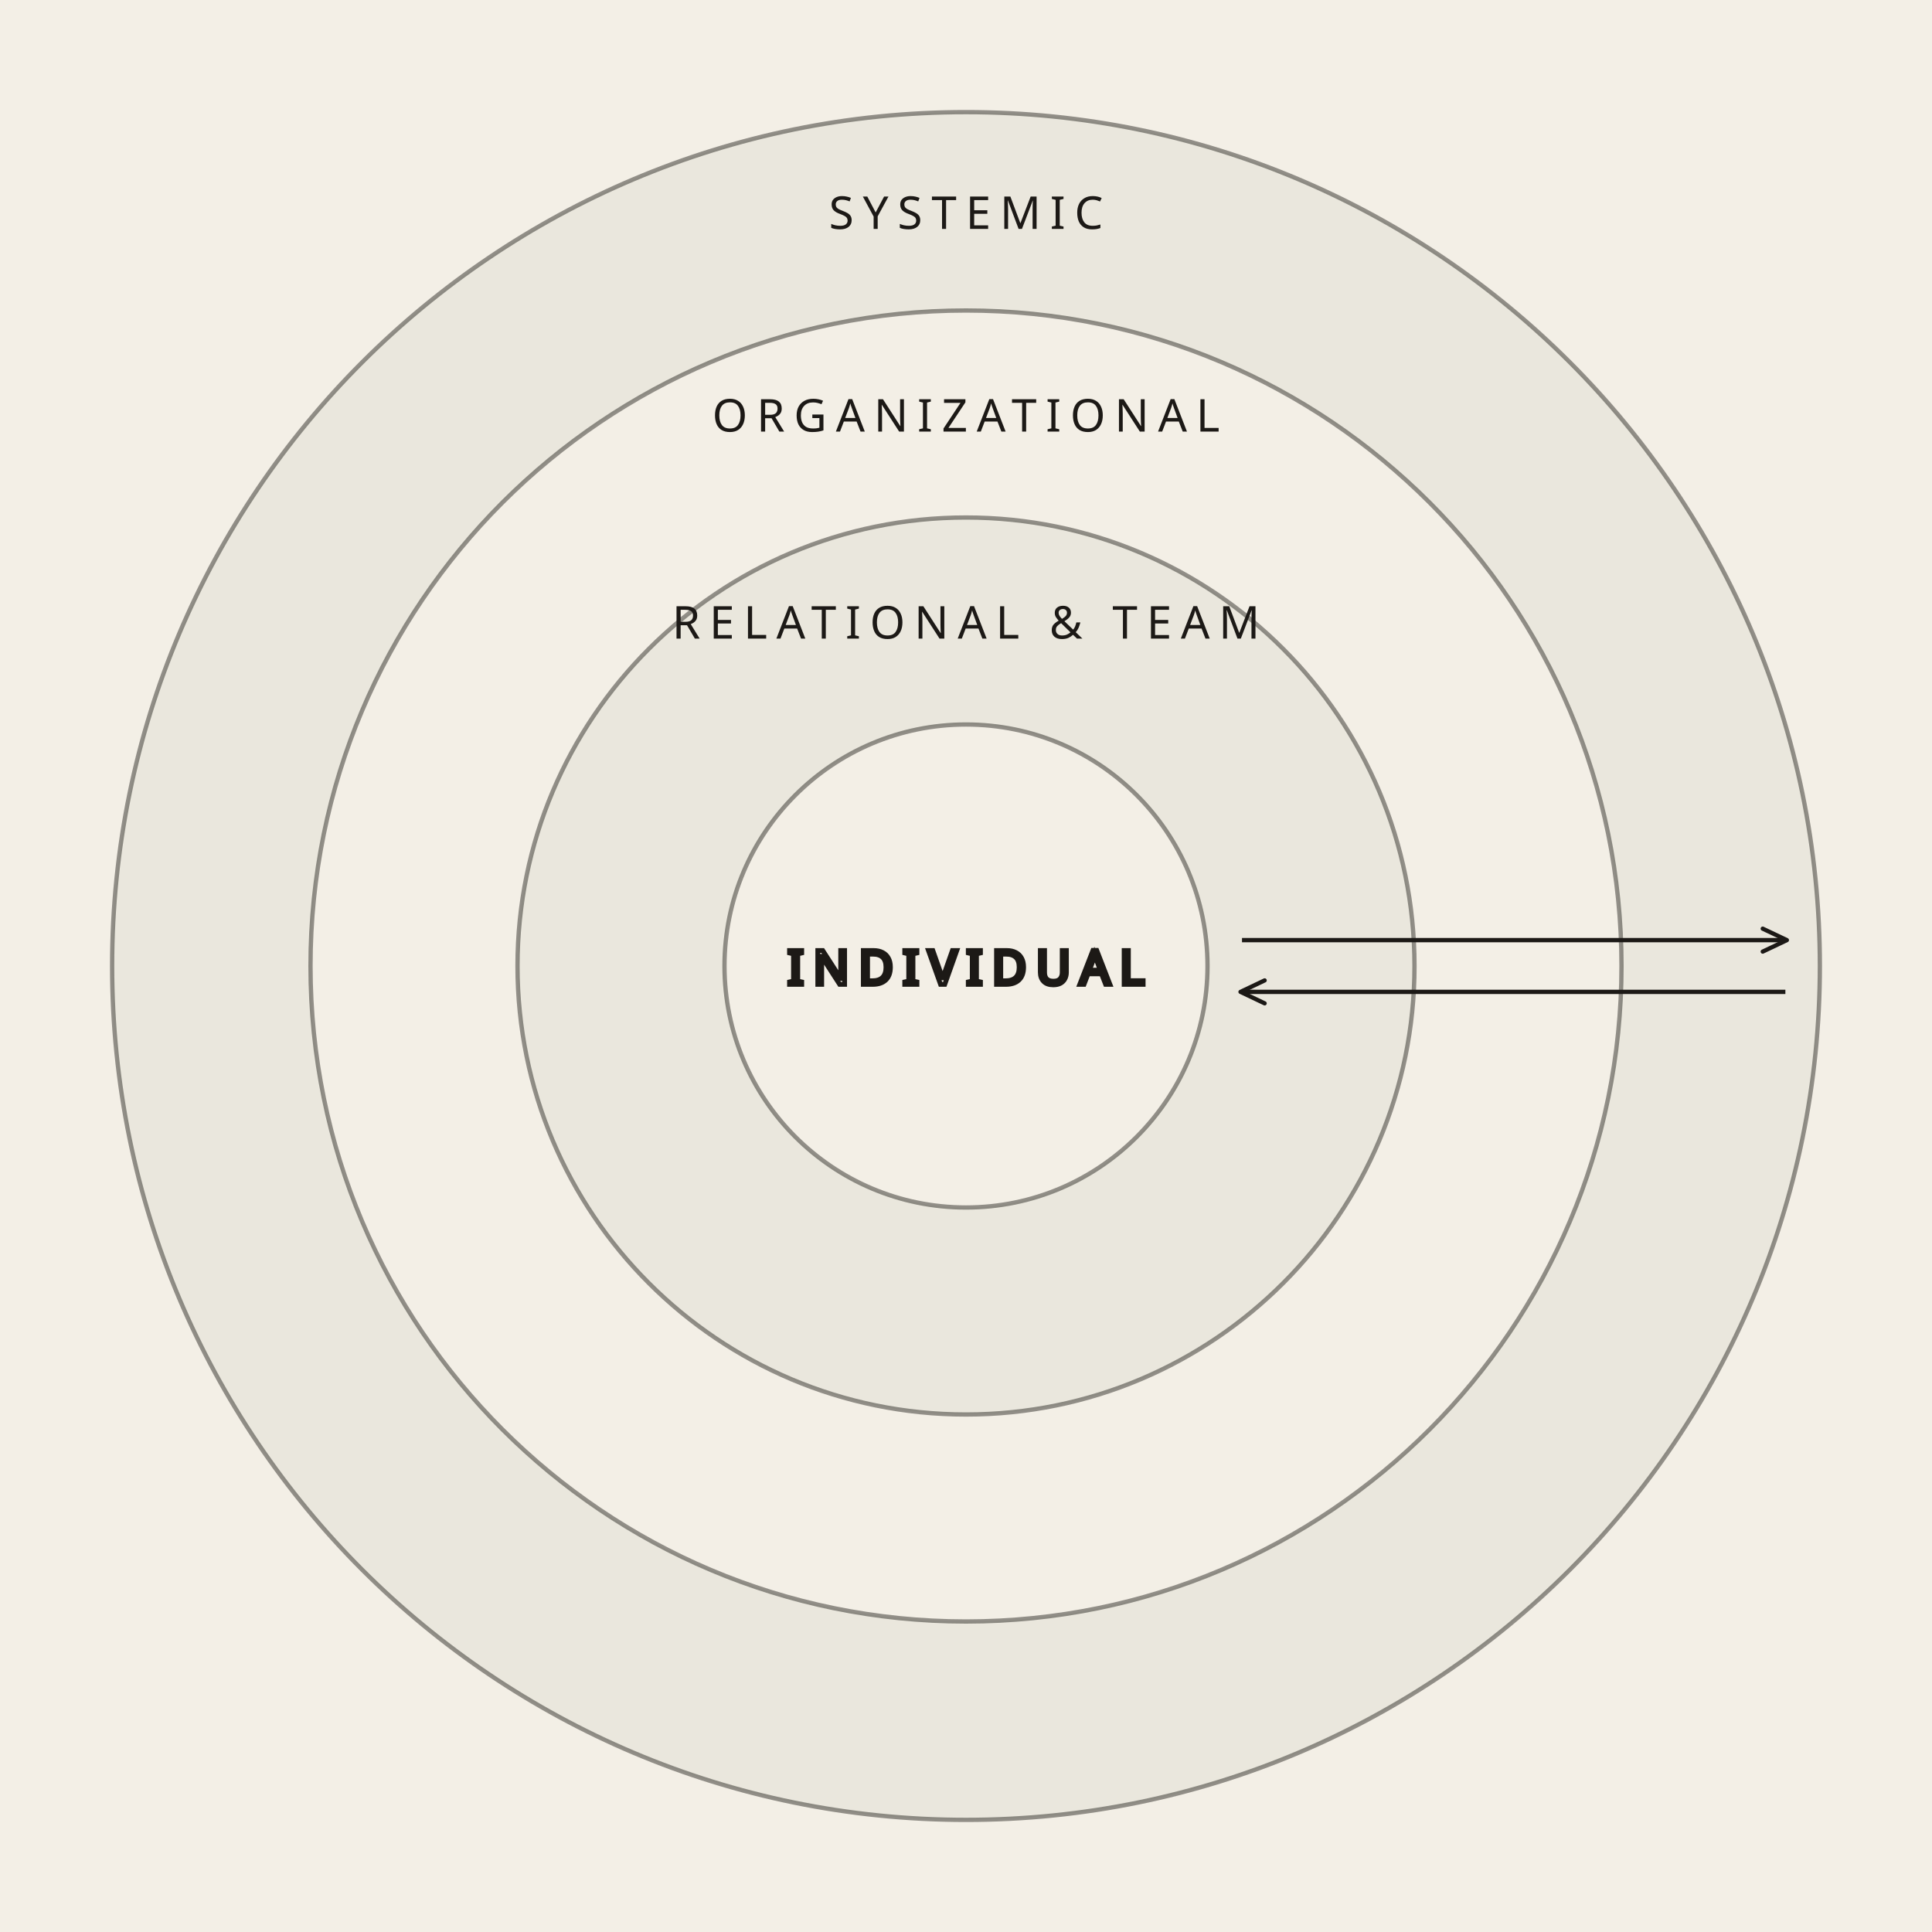
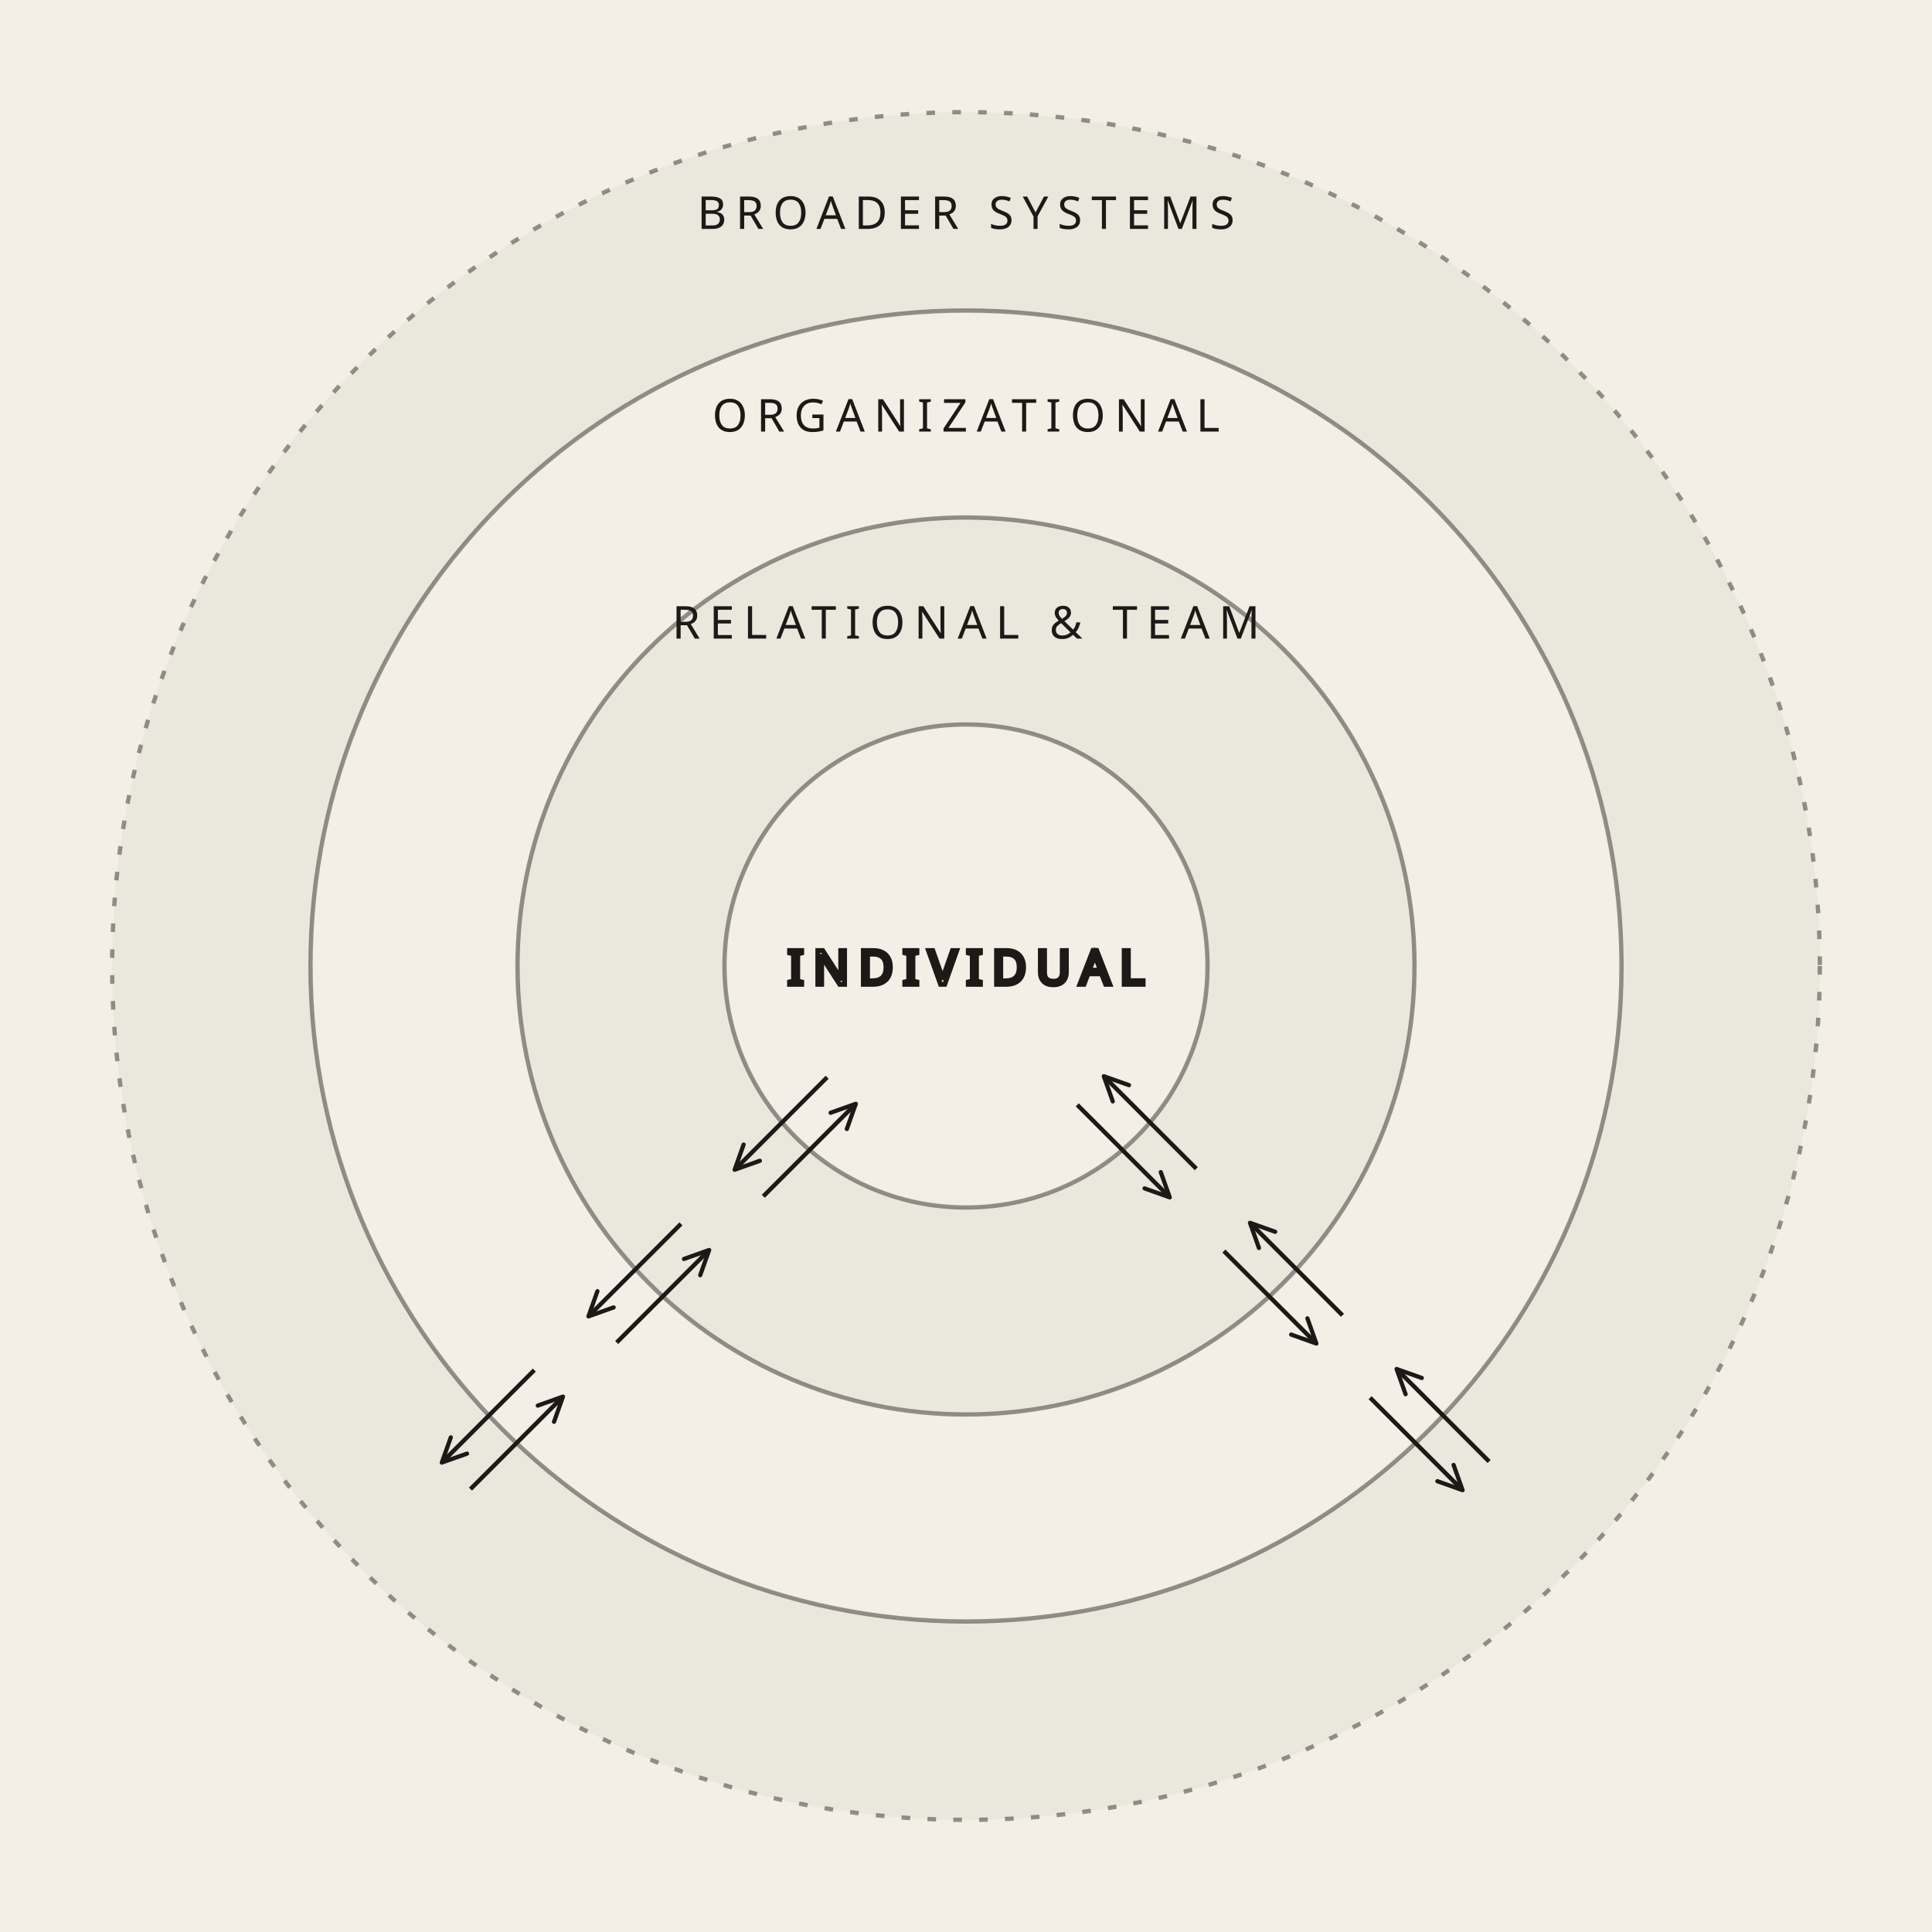
<svg xmlns="http://www.w3.org/2000/svg" id="diagram-a-ecological-systems" viewBox="-24 -24 448 448" width="448" height="448">
  <rect x="-24" y="-24" width="448" height="448" fill="rgb(243, 239, 230)" />
  <defs>
    <marker id="ma" viewBox="0 0 10 10" refX="8.5" refY="5" markerWidth="7" markerHeight="7" orient="auto-start-reverse">
      <path d="M1,1.2 L9,5 L1,8.8" fill="none" stroke="rgb(28, 25, 22)" stroke-width="1.4px" stroke-linecap="round" stroke-linejoin="round" opacity="1" />
    </marker>
  </defs>
  <circle cx="200" cy="200" r="198" fill="rgba(28, 25, 22, 0.04)" stroke="none" stroke-width="1px" stroke-linecap="butt" stroke-linejoin="miter" opacity="1" />
  <circle cx="200" cy="200" r="152" fill="rgb(243, 239, 230)" stroke="none" stroke-width="1px" stroke-linecap="butt" stroke-linejoin="miter" opacity="1" />
  <circle cx="200" cy="200" r="104" fill="rgba(28, 25, 22, 0.04)" stroke="none" stroke-width="1px" stroke-linecap="butt" stroke-linejoin="miter" opacity="1" />
  <circle cx="200" cy="200" r="56" fill="rgb(243, 239, 230)" stroke="none" stroke-width="1px" stroke-linecap="butt" stroke-linejoin="miter" opacity="1" />
  <circle cx="200" cy="200" r="56" fill="none" stroke="rgba(28, 25, 22, 0.45)" stroke-width="1px" stroke-linecap="butt" stroke-linejoin="miter" opacity="1" />
  <circle cx="200" cy="200" r="104" fill="none" stroke="rgba(28, 25, 22, 0.45)" stroke-width="1px" stroke-linecap="butt" stroke-linejoin="miter" opacity="1" />
  <circle cx="200" cy="200" r="152" fill="none" stroke="rgba(28, 25, 22, 0.45)" stroke-width="1px" stroke-linecap="butt" stroke-linejoin="miter" opacity="1" />
-   <circle cx="200" cy="200" r="198" fill="none" stroke="rgba(28, 25, 22, 0.45)" stroke-width="1px" stroke-linecap="butt" stroke-linejoin="miter" opacity="1" />
+   <circle cx="200" cy="200" r="198" fill="none" stroke="rgba(28, 25, 22, 0.45)" stroke-width="1px" stroke-dasharray="2px, 4px" stroke-linecap="butt" stroke-linejoin="miter" opacity="1" />
  <text x="200" y="120" text-anchor="middle" dominant-baseline="central" fill="rgb(28, 25, 22)" stroke="none" stroke-width="1px" stroke-linecap="butt" stroke-linejoin="miter" font-family="Manrope, sans-serif" font-size="10.5px" font-weight="500" letter-spacing="2.1px" opacity="1">RELATIONAL &amp; TEAM</text>
  <text x="200" y="72" text-anchor="middle" dominant-baseline="central" fill="rgb(28, 25, 22)" stroke="none" stroke-width="1px" stroke-linecap="butt" stroke-linejoin="miter" font-family="Manrope, sans-serif" font-size="10.5px" font-weight="500" letter-spacing="2.1px" opacity="1">ORGANIZATIONAL</text>
-   <text x="200" y="25" text-anchor="middle" dominant-baseline="central" fill="rgb(28, 25, 22)" stroke="none" stroke-width="1px" stroke-linecap="butt" stroke-linejoin="miter" font-family="Manrope, sans-serif" font-size="10.5px" font-weight="500" letter-spacing="2.1px" opacity="1">SYSTEMIC</text>
+   <text x="200" y="25" text-anchor="middle" dominant-baseline="central" fill="rgb(28, 25, 22)" stroke="none" stroke-width="1px" stroke-linecap="butt" stroke-linejoin="miter" font-family="Manrope, sans-serif" font-size="10.5px" font-weight="500" letter-spacing="2.1px" opacity="1">BROADER SYSTEMS</text>
  <text x="200" y="200" text-anchor="middle" dominant-baseline="central" fill="rgba(28, 25, 22, 0.08)" stroke="rgb(28, 25, 22)" stroke-width="1.1px" stroke-linecap="butt" stroke-linejoin="miter" font-family="Manrope, sans-serif" font-size="11px" font-weight="500" letter-spacing="2.2px" opacity="1">INDIVIDUAL</text>
-   <line x1="264" y1="194" x2="390" y2="194" marker-end="url(#ma)" fill="none" stroke="rgb(28, 25, 22)" stroke-width="1px" stroke-linecap="butt" stroke-linejoin="miter" opacity="1" />
-   <line x1="390" y1="206" x2="264" y2="206" marker-end="url(#ma)" fill="none" stroke="rgb(28, 25, 22)" stroke-width="1px" stroke-linecap="butt" stroke-linejoin="miter" opacity="1" />
+   <line x1="225.8" y1="232.2" x2="247" y2="253.4" marker-end="url(#ma)" fill="none" stroke="rgb(28, 25, 22)" stroke-width="1px" stroke-linecap="butt" stroke-linejoin="miter" opacity="1" />
+   <line x1="253.4" y1="247" x2="232.2" y2="225.8" marker-end="url(#ma)" fill="none" stroke="rgb(28, 25, 22)" stroke-width="1px" stroke-linecap="butt" stroke-linejoin="miter" opacity="1" />
+   <line x1="259.8" y1="266.1" x2="281" y2="287.3" marker-end="url(#ma)" fill="none" stroke="rgb(28, 25, 22)" stroke-width="1px" stroke-linecap="butt" stroke-linejoin="miter" opacity="1" />
+   <line x1="287.3" y1="281" x2="266.1" y2="259.8" marker-end="url(#ma)" fill="none" stroke="rgb(28, 25, 22)" stroke-width="1px" stroke-linecap="butt" stroke-linejoin="miter" opacity="1" />
+   <line x1="293.7" y1="300.1" x2="314.9" y2="321.3" marker-end="url(#ma)" fill="none" stroke="rgb(28, 25, 22)" stroke-width="1px" stroke-linecap="butt" stroke-linejoin="miter" opacity="1" />
+   <line x1="321.3" y1="314.9" x2="300.1" y2="293.7" marker-end="url(#ma)" fill="none" stroke="rgb(28, 25, 22)" stroke-width="1px" stroke-linecap="butt" stroke-linejoin="miter" opacity="1" />
+   <line x1="167.8" y1="225.8" x2="146.6" y2="247" marker-end="url(#ma)" fill="none" stroke="rgb(28, 25, 22)" stroke-width="1px" stroke-linecap="butt" stroke-linejoin="miter" opacity="1" />
+   <line x1="153" y1="253.4" x2="174.2" y2="232.2" marker-end="url(#ma)" fill="none" stroke="rgb(28, 25, 22)" stroke-width="1px" stroke-linecap="butt" stroke-linejoin="miter" opacity="1" />
+   <line x1="133.9" y1="259.8" x2="112.7" y2="281" marker-end="url(#ma)" fill="none" stroke="rgb(28, 25, 22)" stroke-width="1px" stroke-linecap="butt" stroke-linejoin="miter" opacity="1" />
+   <line x1="119" y1="287.3" x2="140.2" y2="266.1" marker-end="url(#ma)" fill="none" stroke="rgb(28, 25, 22)" stroke-width="1px" stroke-linecap="butt" stroke-linejoin="miter" opacity="1" />
+   <line x1="99.9" y1="293.7" x2="78.7" y2="314.9" marker-end="url(#ma)" fill="none" stroke="rgb(28, 25, 22)" stroke-width="1px" stroke-linecap="butt" stroke-linejoin="miter" opacity="1" />
+   <line x1="85.1" y1="321.3" x2="106.3" y2="300.1" marker-end="url(#ma)" fill="none" stroke="rgb(28, 25, 22)" stroke-width="1px" stroke-linecap="butt" stroke-linejoin="miter" opacity="1" />
</svg>
